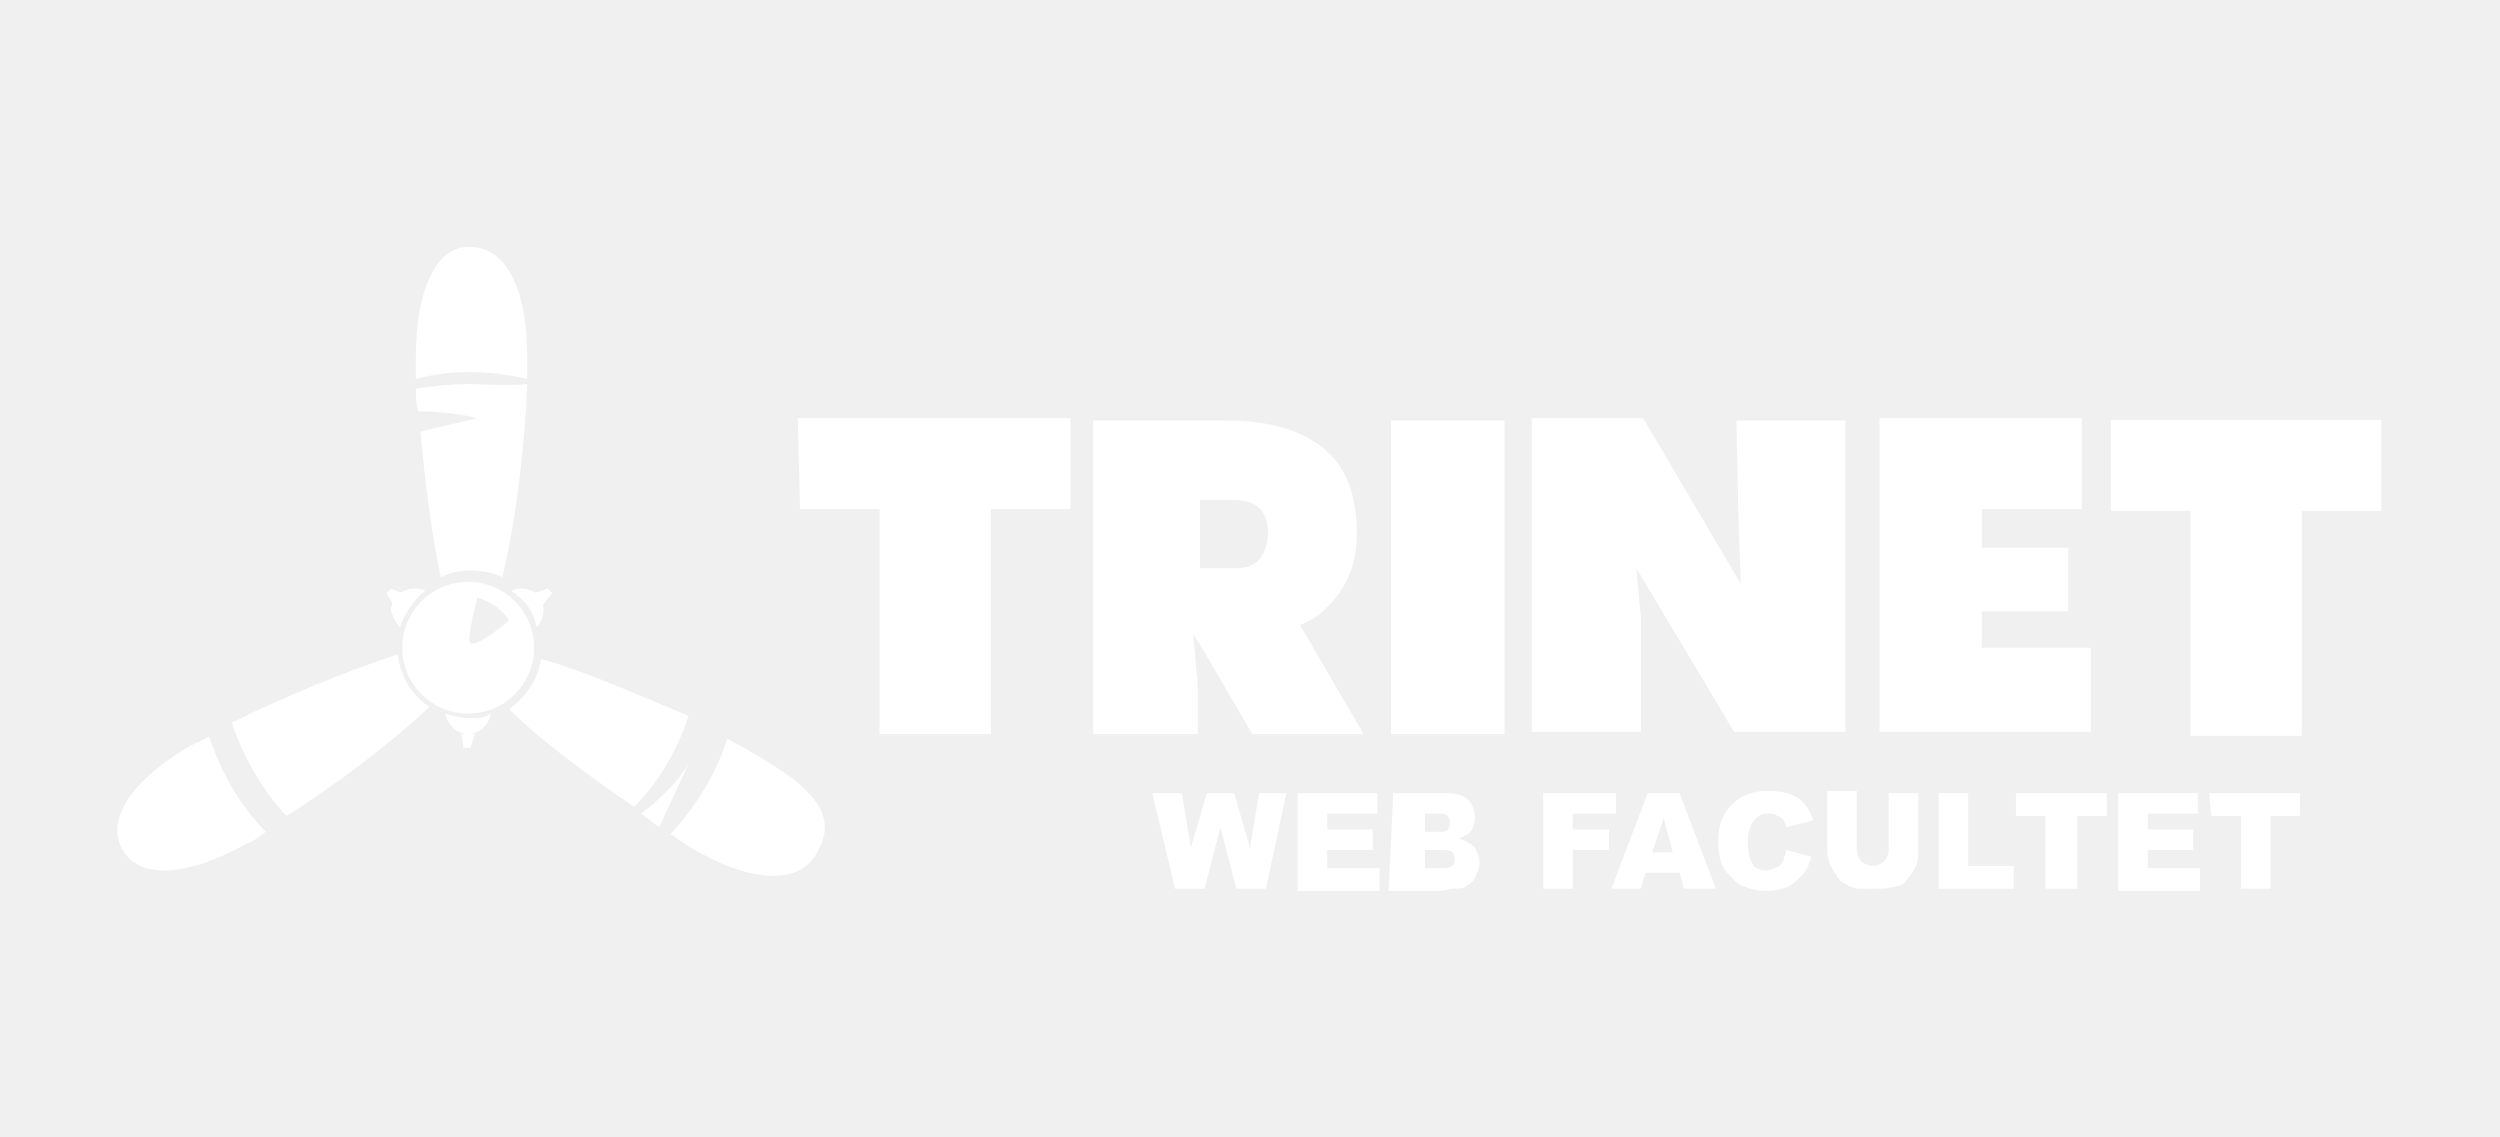
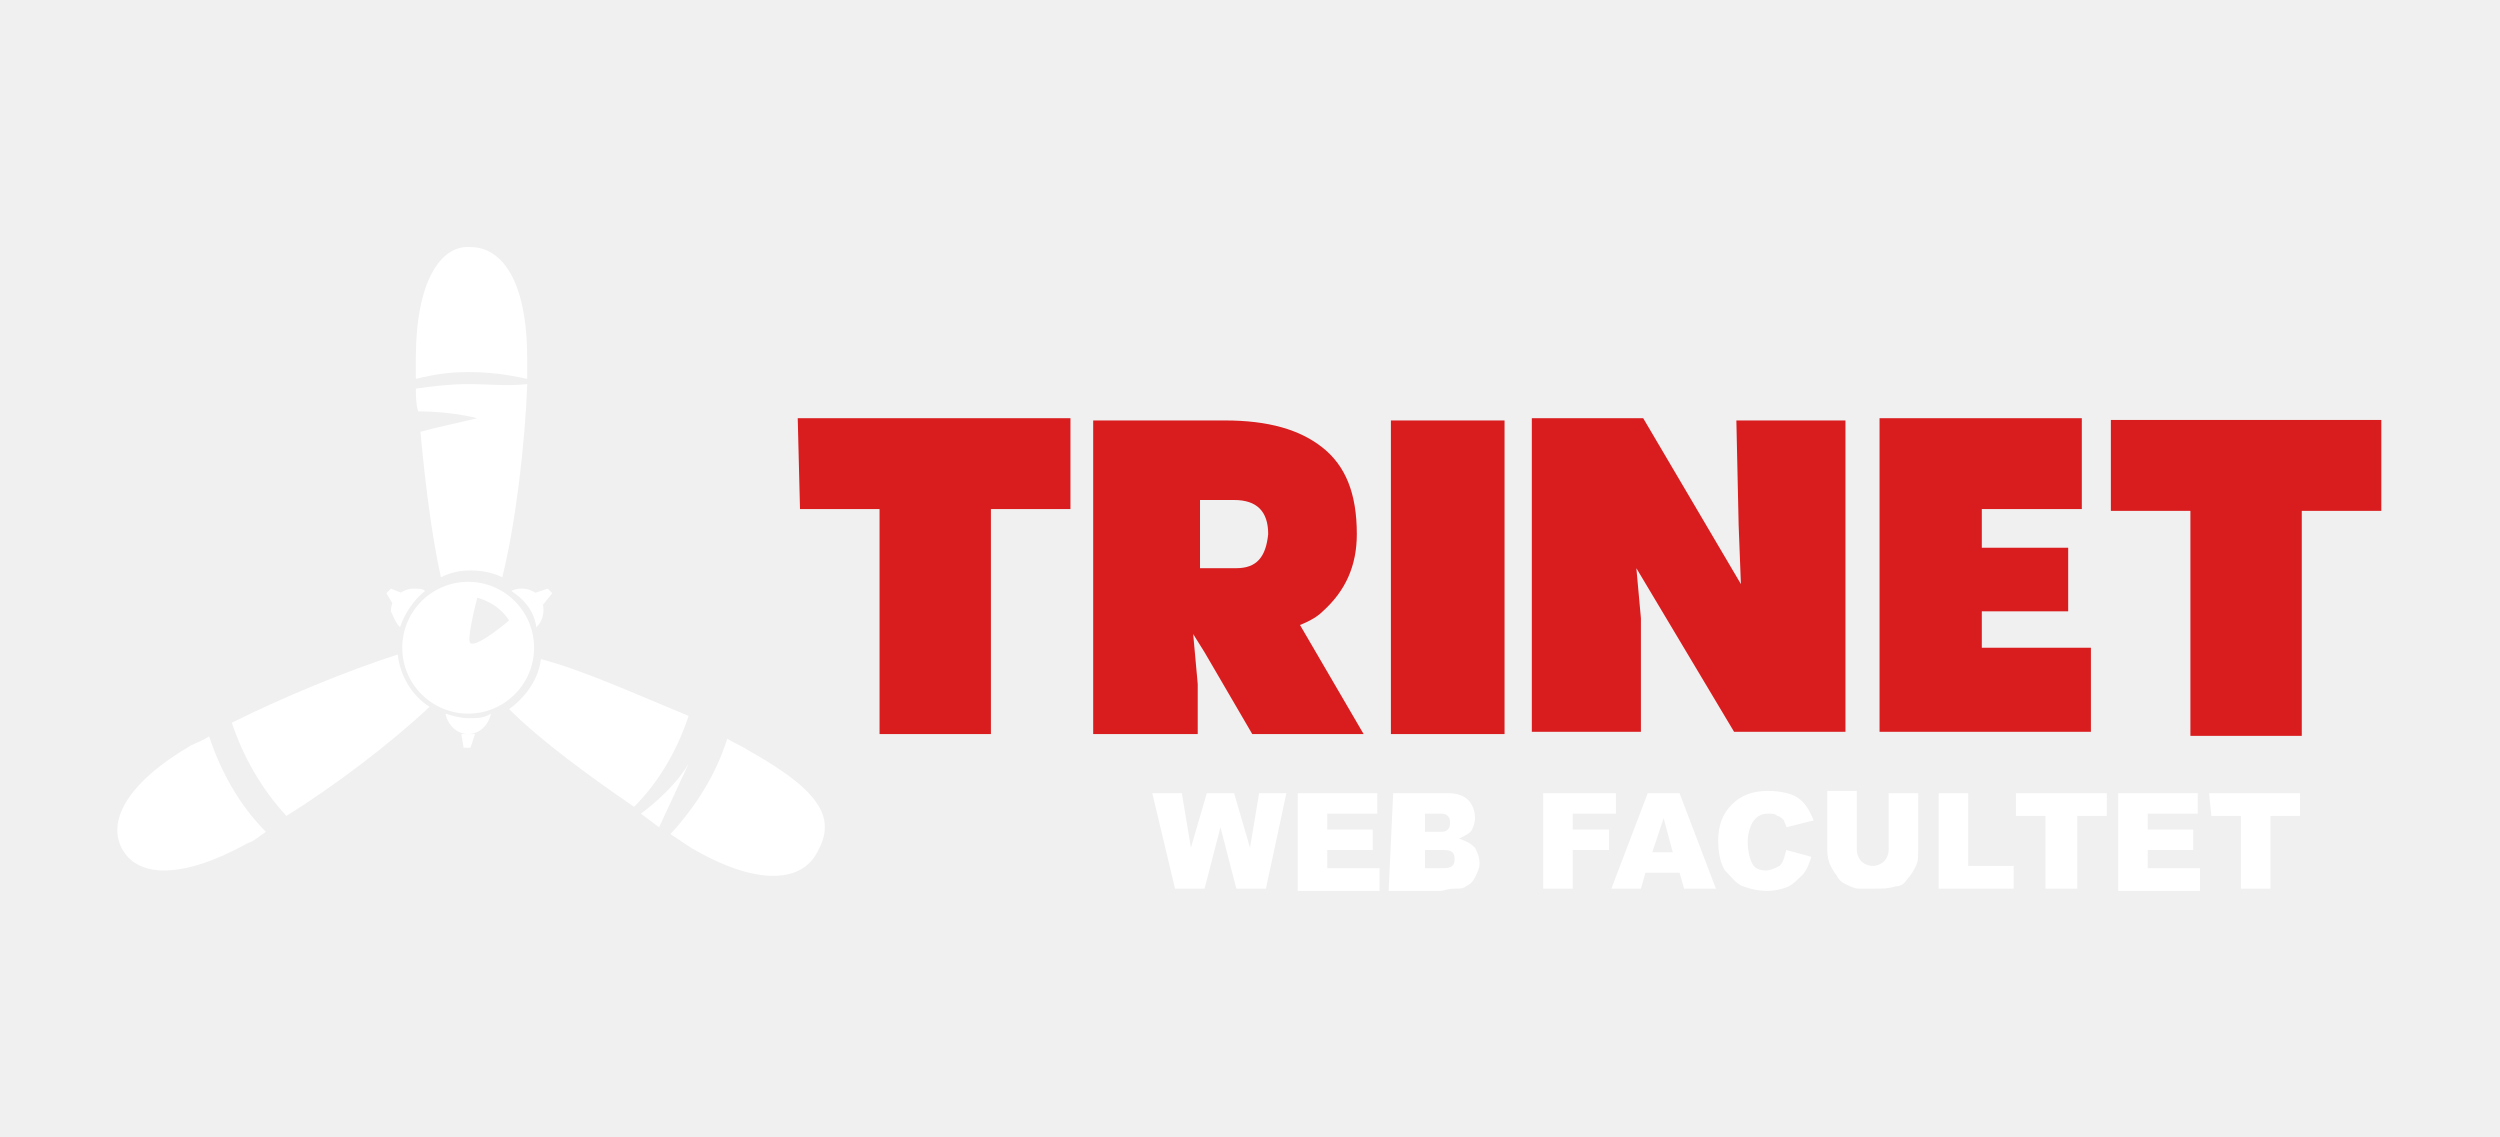
<svg xmlns="http://www.w3.org/2000/svg" version="1.0" id="Layer_1" x="0px" y="0px" viewBox="0 0 110 50" style="enable-background:new 0 0 110 50;" xml:space="preserve">
  <style type="text/css">
	.st0{fill:#FFFFFF;}
+ 	.st1{fill:#D91D1F;}
</style>
-   <g>
-     <path class="st0" d="M20.7,28.3c-0.2-0.1,0.3-2,0.3-2s0.9,0.2,1.4,1C22.4,27.3,21,28.5,20.7,28.3 M20.6,25.6   c-1.6,0-2.9,1.3-2.9,2.9s1.3,2.9,2.9,2.9s2.9-1.3,2.9-2.9S22.2,25.6,20.6,25.6" />
-     <path class="st0" d="M17.6,27.6c0.2-0.6,0.6-1.2,1.1-1.6c-0.1-0.1-0.3-0.1-0.5-0.1c-0.5,0-1,0.4-1,1C17.3,27.1,17.4,27.4,17.6,27.6    M20.6,31.6c-0.3,0-0.7-0.1-1-0.2c0.1,0.5,0.5,0.9,1,0.9s0.9-0.4,1-0.9C21.3,31.6,21,31.6,20.6,31.6 M23.6,27.6   c0.4-0.4,0.4-1,0.1-1.4c-0.3-0.3-0.8-0.4-1.2-0.2C23.1,26.4,23.5,26.9,23.6,27.6" />
-     <path class="st0" d="M23.9,26.6l-0.4-0.5l0.6-0.2l0.2,0.2L23.9,26.6z M17.7,26.1l-0.4,0.5L17,26.1l0.2-0.2L17.7,26.1z M20.3,32.3   h0.6l-0.2,0.6h-0.3L20.3,32.3z M23.8,29c-0.1,0.9-0.7,1.7-1.4,2.2c1.4,1.4,3.6,3,5.5,4.3c1.1-1.1,1.9-2.5,2.4-4   C28.1,30.6,25.7,29.5,23.8,29 M32.9,33c-0.3-0.2-0.6-0.3-0.9-0.5c-0.5,1.6-1.4,3-2.5,4.2c0.3,0.2,0.6,0.4,0.9,0.6   c2.9,1.7,4.8,1.5,5.5,0.3C36.8,36.1,36.3,34.9,32.9,33 M18.9,31.1c-0.8-0.5-1.3-1.4-1.4-2.3c-2.2,0.7-5.1,1.9-7.3,3   c0.5,1.5,1.3,2.9,2.4,4.1C14.7,34.6,17.2,32.7,18.9,31.1 M9.2,32.4c-0.3,0.2-0.6,0.3-0.8,0.4c-2.9,1.7-3.7,3.4-3,4.6   c0.7,1.2,2.6,1.3,5.5-0.3c0.3-0.1,0.5-0.3,0.8-0.5C10.5,35.4,9.7,33.9,9.2,32.4" />
-     <g transform="translate(17.796 11.371)">
-       <path class="st0" d="M2.8,5c0.9,0,1.7,0.1,2.6,0.3c0-0.3,0-0.6,0-0.9c0-3.4-1.1-4.9-2.5-4.9C1.6-0.6,0.5,1,0.5,4.4    c0,0.3,0,0.5,0,0.9C1.3,5.1,2,5,2.8,5" />
-     </g>
-     <path class="st0" d="M20.6,16.9c-0.8,0-1.6,0.1-2.3,0.2c0,0.3,0,0.7,0.1,1c0.8,0,1.8,0.1,2.6,0.3c-0.8,0.2-1.8,0.4-2.5,0.6   c0.2,2.2,0.5,4.6,0.9,6.4c0.4-0.2,0.8-0.3,1.3-0.3s1,0.1,1.4,0.3c0.6-2.4,1-5.9,1.1-8.5C22.3,17,21.5,16.9,20.6,16.9 M28.2,35.8   c0,0,1.4-1,2.1-2.2c-0.7,1.5-1.3,2.8-1.3,2.8L28.2,35.8z" />
-     <g transform="translate(92.678 18.978)">
-       <path class="st0" d="M0.2-0.5v4h3.5v9.9h4.9V3.5h3.5v-4H0.2z" />
-     </g>
-     <path class="st0" d="M35.2,22.4h3.5v9.9h4.9v-9.9h3.5v-4h-12L35.2,22.4z M61.2,32.3h5V18.5h-5C61.2,18.5,61.2,32.3,61.2,32.3z    M87.2,26.9H91v-2.8h-3.8v-1.7h4.4v-4h-8.9v13.8H92v-3.7h-4.8V26.9z M76.5,23.1l0.1,2.6l-4.3-7.3h-4.9v13.8h4.8v-5L72,25l4.3,7.2   h4.9V18.5h-4.8L76.5,23.1z M54.4,25h-1.6v-3h1.5c1,0,1.5,0.5,1.5,1.5C55.7,24.5,55.3,25,54.4,25 M58.2,26.9c1-0.9,1.5-2,1.5-3.4   c0-1.8-0.5-3-1.5-3.8s-2.4-1.2-4.3-1.2h-5.8v13.8h4.6v-2.2l-0.2-2.2l0.5,0.8l2.1,3.6H60l-2.8-4.8C57.7,27.3,58,27.1,58.2,26.9" />
-     <path class="st0" d="M50.7,34.9H52l0.4,2.4l0.7-2.4h1.2l0.7,2.4l0.4-2.4h1.2l-0.9,4.2h-1.3l-0.7-2.7L53,39.1h-1.3L50.7,34.9z    M57.1,34.9h3.5v0.9h-2.2v0.7h2v0.9h-2v0.8h2.3v1h-3.6V34.9z M62.7,38.2h0.7c0.2,0,0.4,0,0.5-0.1s0.1-0.2,0.1-0.3s0-0.2-0.1-0.3   s-0.3-0.1-0.5-0.1h-0.7C62.7,37.4,62.7,38.2,62.7,38.2z M62.7,36.6h0.6c0.2,0,0.3,0,0.4-0.1c0.1-0.1,0.1-0.2,0.1-0.3s0-0.2-0.1-0.3   s-0.2-0.1-0.4-0.1h-0.6V36.6z M61.3,34.9h2.4c0.4,0,0.7,0.1,0.9,0.3s0.3,0.5,0.3,0.8c0,0.2-0.1,0.5-0.2,0.6s-0.3,0.2-0.5,0.3   c0.3,0.1,0.5,0.2,0.7,0.4c0.1,0.2,0.2,0.4,0.2,0.7c0,0.2-0.1,0.4-0.2,0.6c-0.1,0.2-0.2,0.3-0.4,0.4c-0.1,0.1-0.3,0.1-0.5,0.1   c-0.3,0-0.5,0.1-0.6,0.1h-2.3L61.3,34.9L61.3,34.9z M67.9,34.9h3.2v0.9h-1.9v0.7h1.6v0.9h-1.6v1.7h-1.3   C67.9,39.1,67.9,34.9,67.9,34.9z M73.6,37.5L73.2,36l-0.5,1.5H73.6L73.6,37.5z M73.9,38.4h-1.5l-0.2,0.7h-1.3l1.6-4.2h1.4l1.6,4.2   h-1.4L73.9,38.4L73.9,38.4z M78.6,37.4l1.1,0.3c-0.1,0.3-0.2,0.6-0.4,0.8c-0.2,0.2-0.4,0.4-0.6,0.5s-0.6,0.2-0.9,0.2   c-0.5,0-0.8-0.1-1.1-0.2c-0.3-0.1-0.5-0.4-0.8-0.7c-0.2-0.3-0.3-0.8-0.3-1.3c0-0.7,0.2-1.2,0.6-1.6c0.4-0.4,0.9-0.6,1.6-0.6   c0.5,0,1,0.1,1.3,0.3s0.5,0.5,0.7,1l-1.2,0.3c0-0.1-0.1-0.2-0.1-0.3c-0.1-0.1-0.2-0.2-0.3-0.2c-0.1-0.1-0.2-0.1-0.4-0.1   c-0.3,0-0.5,0.1-0.7,0.4c-0.1,0.2-0.2,0.5-0.2,0.8c0,0.5,0.1,0.8,0.2,1s0.3,0.3,0.6,0.3c0.2,0,0.4-0.1,0.6-0.2   C78.5,37.9,78.5,37.7,78.6,37.4 M83.1,34.9h1.3v2.5c0,0.3,0,0.5-0.1,0.7s-0.2,0.4-0.4,0.6c-0.1,0.2-0.3,0.3-0.5,0.3   c-0.3,0.1-0.6,0.1-0.9,0.1c-0.2,0-0.4,0-0.7,0c-0.2,0-0.4-0.1-0.6-0.2c-0.2-0.1-0.3-0.2-0.4-0.4c-0.1-0.1-0.2-0.3-0.3-0.5   c-0.1-0.3-0.1-0.5-0.1-0.7v-2.5h1.3v2.6c0,0.2,0.1,0.4,0.2,0.5s0.3,0.2,0.5,0.2s0.4-0.1,0.5-0.2c0.1-0.1,0.2-0.3,0.2-0.5V34.9   L83.1,34.9z M85.3,34.9h1.3v3.2h2v1h-3.3V34.9z M88.7,34.9h4v1h-1.3v3.2H90v-3.2h-1.3V34.9z M93.2,34.9h3.5v0.9h-2.2v0.7h2v0.9h-2   v0.8h2.3v1h-3.6C93.2,39.2,93.2,34.9,93.2,34.9z M97.2,34.9h4v1h-1.3v3.2h-1.3v-3.2h-1.3L97.2,34.9L97.2,34.9z" />
+   <path class="st0" d="M20.7,28.3c-0.2-0.1,0.3-2,0.3-2s0.9,0.2,1.4,1C22.4,27.3,21,28.5,20.7,28.3 M20.6,25.6c-1.6,0-2.9,1.3-2.9,2.9  s1.3,2.9,2.9,2.9s2.9-1.3,2.9-2.9S22.2,25.6,20.6,25.6" />
+   <path class="st0" d="M17.6,27.6c0.2-0.6,0.6-1.2,1.1-1.6c-0.1-0.1-0.3-0.1-0.5-0.1c-0.5,0-1,0.4-1,1C17.3,27.1,17.4,27.4,17.6,27.6   M20.6,31.6c-0.3,0-0.7-0.1-1-0.2c0.1,0.5,0.5,0.9,1,0.9s0.9-0.4,1-0.9C21.3,31.6,21,31.6,20.6,31.6 M23.6,27.6  c0.4-0.4,0.4-1,0.1-1.4c-0.3-0.3-0.8-0.4-1.2-0.2C23.1,26.4,23.5,26.9,23.6,27.6" />
+   <path class="st0" d="M23.9,26.6l-0.4-0.5l0.6-0.2l0.2,0.2L23.9,26.6z M17.7,26.1l-0.4,0.5L17,26.1l0.2-0.2L17.7,26.1z M20.3,32.3  h0.6l-0.2,0.6h-0.3L20.3,32.3z M23.8,29c-0.1,0.9-0.7,1.7-1.4,2.2c1.4,1.4,3.6,3,5.5,4.3c1.1-1.1,1.9-2.5,2.4-4  C28.1,30.6,25.7,29.5,23.8,29 M32.9,33c-0.3-0.2-0.6-0.3-0.9-0.5c-0.5,1.6-1.4,3-2.5,4.2c0.3,0.2,0.6,0.4,0.9,0.6  c2.9,1.7,4.8,1.5,5.5,0.3C36.8,36.1,36.3,34.9,32.9,33 M18.9,31.1c-0.8-0.5-1.3-1.4-1.4-2.3c-2.2,0.7-5.1,1.9-7.3,3  c0.5,1.5,1.3,2.9,2.4,4.1C14.7,34.6,17.2,32.7,18.9,31.1 M9.2,32.4c-0.3,0.2-0.6,0.3-0.8,0.4c-2.9,1.7-3.7,3.4-3,4.6  c0.7,1.2,2.6,1.3,5.5-0.3c0.3-0.1,0.5-0.3,0.8-0.5C10.5,35.4,9.7,33.9,9.2,32.4" />
+   <g transform="translate(17.796 11.371)">
+     <path class="st0" d="M2.8,5c0.9,0,1.7,0.1,2.6,0.3c0-0.3,0-0.6,0-0.9c0-3.4-1.1-4.9-2.5-4.9C1.6-0.6,0.5,1,0.5,4.4   c0,0.3,0,0.5,0,0.9C1.3,5.1,2,5,2.8,5" />
  </g>
+   <path class="st0" d="M20.6,16.9c-0.8,0-1.6,0.1-2.3,0.2c0,0.3,0,0.7,0.1,1c0.8,0,1.8,0.1,2.6,0.3c-0.8,0.2-1.8,0.4-2.5,0.6  c0.2,2.2,0.5,4.6,0.9,6.4c0.4-0.2,0.8-0.3,1.3-0.3s1,0.1,1.4,0.3c0.6-2.4,1-5.9,1.1-8.5C22.3,17,21.5,16.9,20.6,16.9 M28.2,35.8  c0,0,1.4-1,2.1-2.2c-0.7,1.5-1.3,2.8-1.3,2.8L28.2,35.8z" />
+   <g transform="translate(92.678 18.978)">
+     <path class="st1" d="M0.2-0.5v4h3.5v9.9h4.9V3.5h3.5v-4H0.2z" />
+   </g>
+   <path class="st1" d="M35.2,22.4h3.5v9.9h4.9v-9.9h3.5v-4h-12L35.2,22.4z M61.2,32.3h5V18.5h-5C61.2,18.5,61.2,32.3,61.2,32.3z   M87.2,26.9H91v-2.8h-3.8v-1.7h4.4v-4h-8.9v13.8H92v-3.7h-4.8V26.9z M76.5,23.1l0.1,2.6l-4.3-7.3h-4.9v13.8h4.8v-5L72,25l4.3,7.2  h4.9V18.5h-4.8L76.5,23.1z M54.4,25h-1.6v-3h1.5c1,0,1.5,0.5,1.5,1.5C55.7,24.5,55.3,25,54.4,25 M58.2,26.9c1-0.9,1.5-2,1.5-3.4  c0-1.8-0.5-3-1.5-3.8s-2.4-1.2-4.3-1.2h-5.8v13.8h4.6v-2.2l-0.2-2.2l0.5,0.8l2.1,3.6H60l-2.8-4.8C57.7,27.3,58,27.1,58.2,26.9" />
+   <path class="st0" d="M50.7,34.9H52l0.4,2.4l0.7-2.4h1.2l0.7,2.4l0.4-2.4h1.2l-0.9,4.2h-1.3l-0.7-2.7L53,39.1h-1.3L50.7,34.9z   M57.1,34.9h3.5v0.9h-2.2v0.7h2v0.9h-2v0.8h2.3v1h-3.6V34.9z M62.7,38.2h0.7c0.2,0,0.4,0,0.5-0.1s0.1-0.2,0.1-0.3s0-0.2-0.1-0.3  s-0.3-0.1-0.5-0.1h-0.7C62.7,37.4,62.7,38.2,62.7,38.2z M62.7,36.6h0.6c0.2,0,0.3,0,0.4-0.1c0.1-0.1,0.1-0.2,0.1-0.3s0-0.2-0.1-0.3  s-0.2-0.1-0.4-0.1h-0.6V36.6z M61.3,34.9h2.4c0.4,0,0.7,0.1,0.9,0.3s0.3,0.5,0.3,0.8c0,0.2-0.1,0.5-0.2,0.6s-0.3,0.2-0.5,0.3  c0.3,0.1,0.5,0.2,0.7,0.4c0.1,0.2,0.2,0.4,0.2,0.7c0,0.2-0.1,0.4-0.2,0.6c-0.1,0.2-0.2,0.3-0.4,0.4c-0.1,0.1-0.3,0.1-0.5,0.1  c-0.3,0-0.5,0.1-0.6,0.1h-2.3L61.3,34.9L61.3,34.9z M67.9,34.9h3.2v0.9h-1.9v0.7h1.6v0.9h-1.6v1.7h-1.3  C67.9,39.1,67.9,34.9,67.9,34.9z M73.6,37.5L73.2,36l-0.5,1.5H73.6L73.6,37.5z M73.9,38.4h-1.5l-0.2,0.7h-1.3l1.6-4.2h1.4l1.6,4.2  h-1.4L73.9,38.4L73.9,38.4z M78.6,37.4l1.1,0.3c-0.1,0.3-0.2,0.6-0.4,0.8c-0.2,0.2-0.4,0.4-0.6,0.5s-0.6,0.2-0.9,0.2  c-0.5,0-0.8-0.1-1.1-0.2c-0.3-0.1-0.5-0.4-0.8-0.7c-0.2-0.3-0.3-0.8-0.3-1.3c0-0.7,0.2-1.2,0.6-1.6c0.4-0.4,0.9-0.6,1.6-0.6  c0.5,0,1,0.1,1.3,0.3s0.5,0.5,0.7,1l-1.2,0.3c0-0.1-0.1-0.2-0.1-0.3c-0.1-0.1-0.2-0.2-0.3-0.2c-0.1-0.1-0.2-0.1-0.4-0.1  c-0.3,0-0.5,0.1-0.7,0.4c-0.1,0.2-0.2,0.5-0.2,0.8c0,0.5,0.1,0.8,0.2,1s0.3,0.3,0.6,0.3c0.2,0,0.4-0.1,0.6-0.2  C78.5,37.9,78.5,37.7,78.6,37.4 M83.1,34.9h1.3v2.5c0,0.3,0,0.5-0.1,0.7s-0.2,0.4-0.4,0.6c-0.1,0.2-0.3,0.3-0.5,0.3  c-0.3,0.1-0.6,0.1-0.9,0.1c-0.2,0-0.4,0-0.7,0c-0.2,0-0.4-0.1-0.6-0.2c-0.2-0.1-0.3-0.2-0.4-0.4c-0.1-0.1-0.2-0.3-0.3-0.5  c-0.1-0.3-0.1-0.5-0.1-0.7v-2.5h1.3v2.6c0,0.2,0.1,0.4,0.2,0.5s0.3,0.2,0.5,0.2s0.4-0.1,0.5-0.2c0.1-0.1,0.2-0.3,0.2-0.5V34.9  L83.1,34.9z M85.3,34.9h1.3v3.2h2v1h-3.3V34.9z M88.7,34.9h4v1h-1.3v3.2H90v-3.2h-1.3V34.9z M93.2,34.9h3.5v0.9h-2.2v0.7h2v0.9h-2  v0.8h2.3v1h-3.6C93.2,39.2,93.2,34.9,93.2,34.9z M97.2,34.9h4v1h-1.3v3.2h-1.3v-3.2h-1.3L97.2,34.9L97.2,34.9z" />
</svg>
